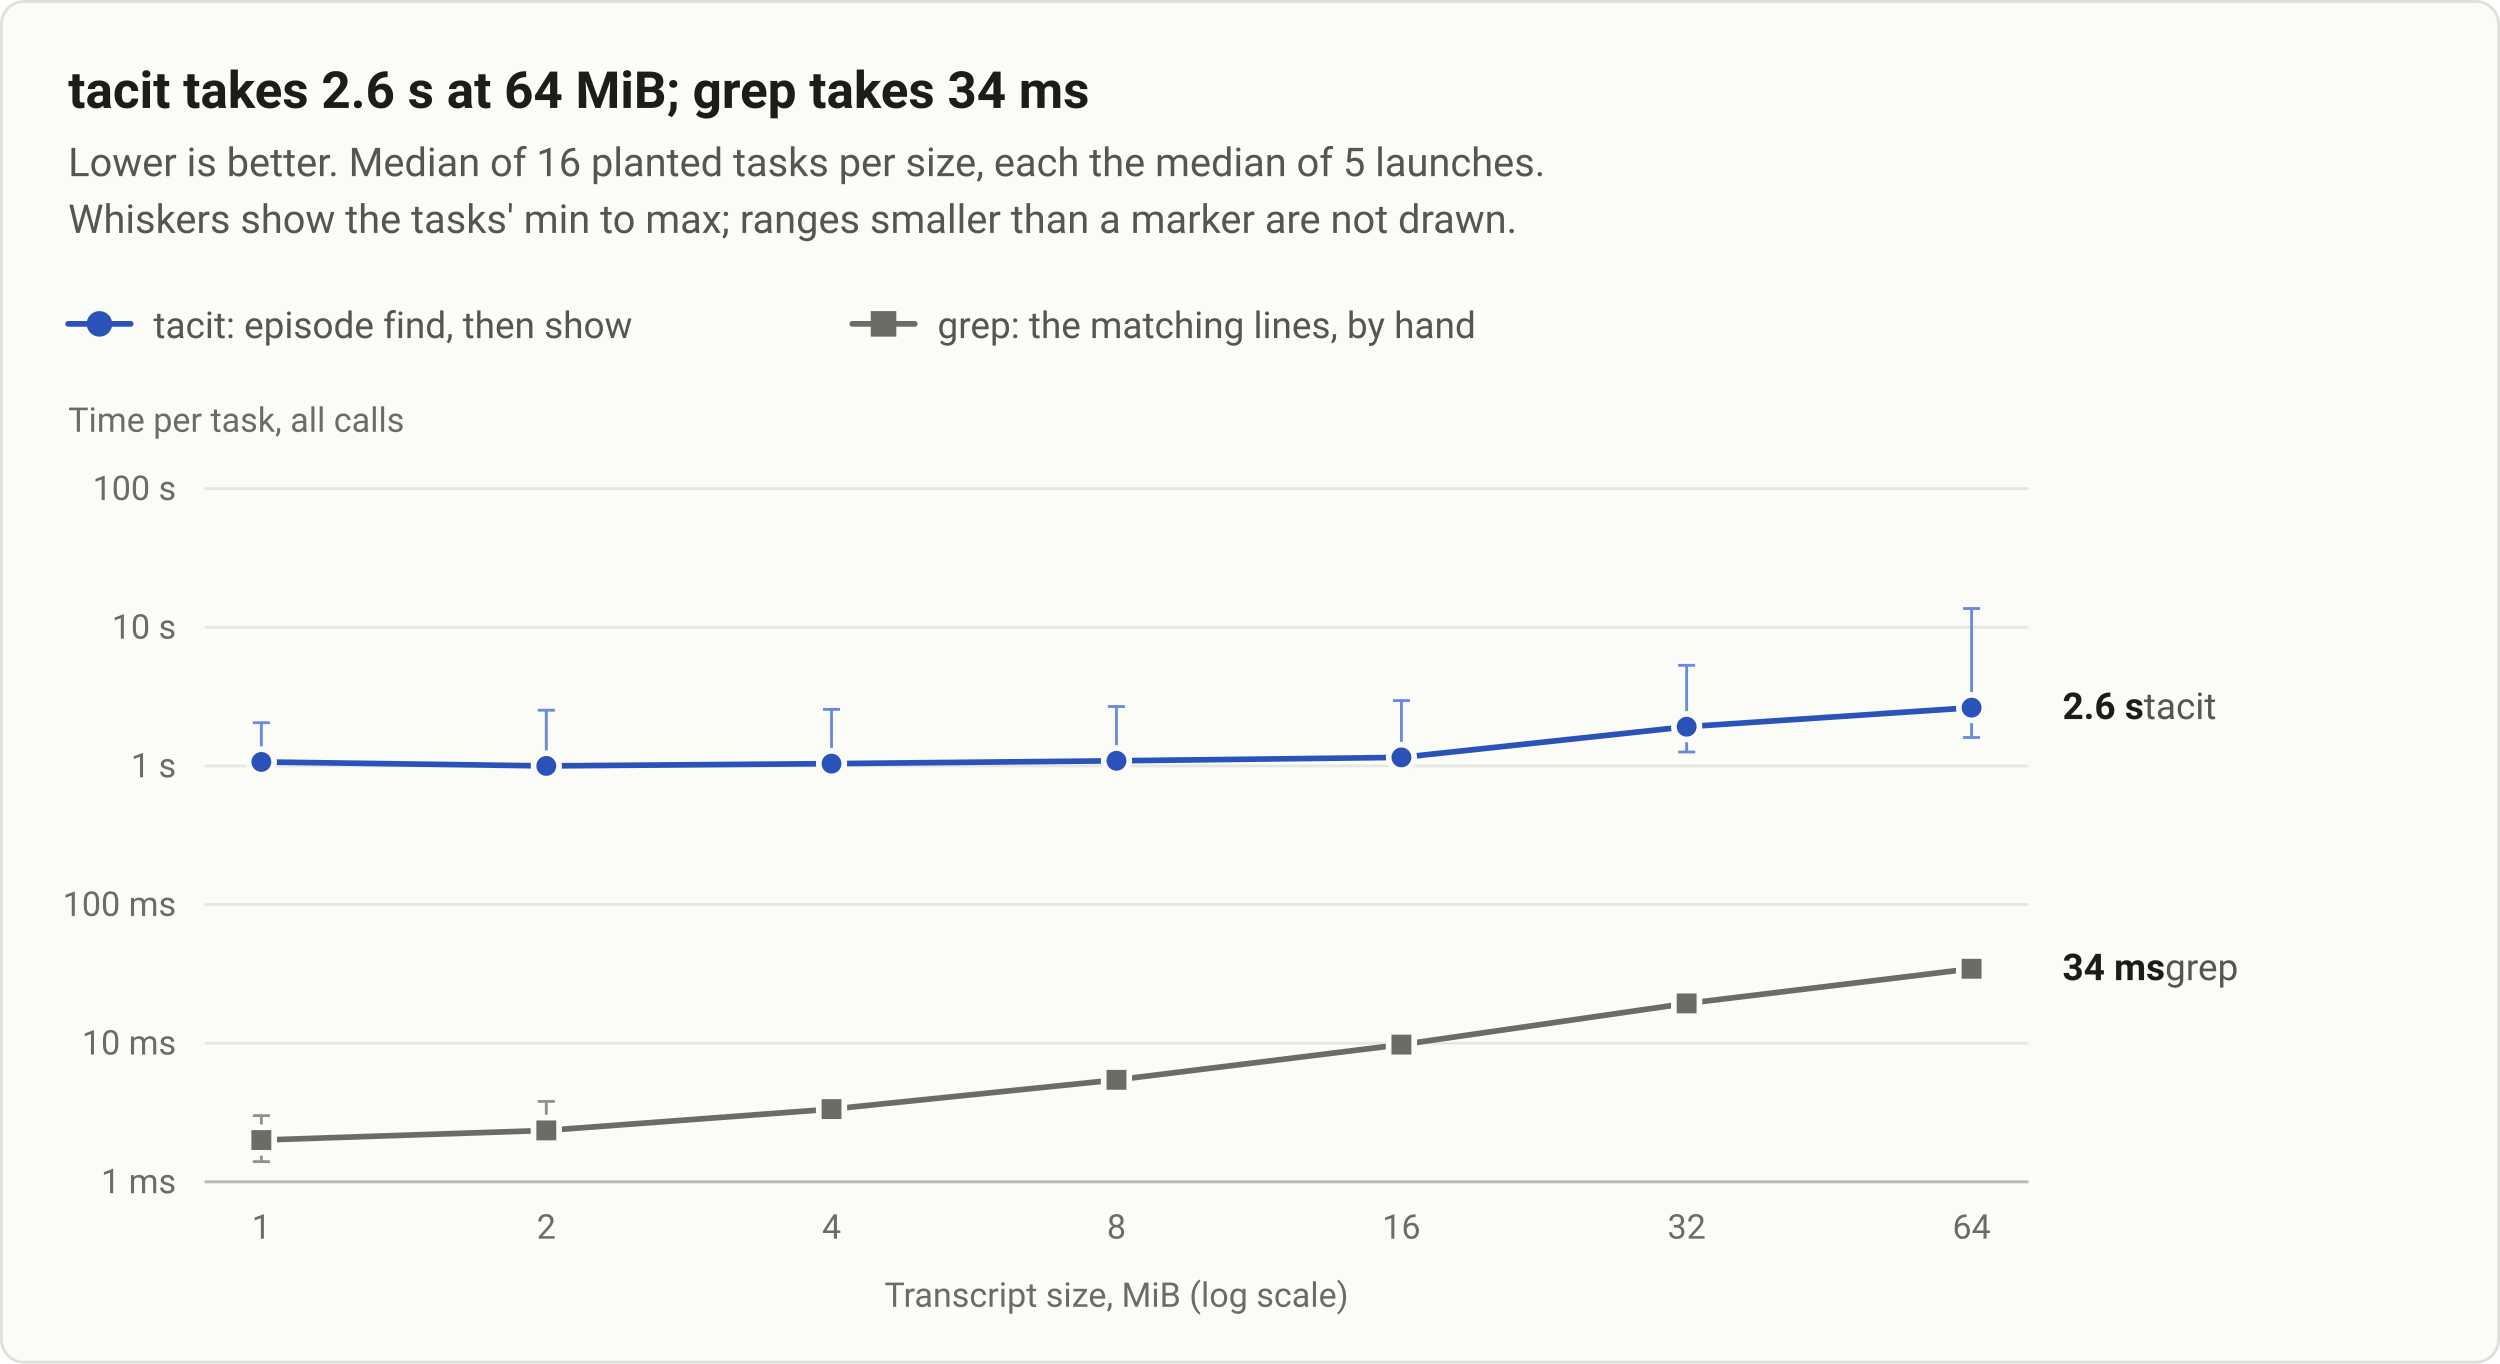
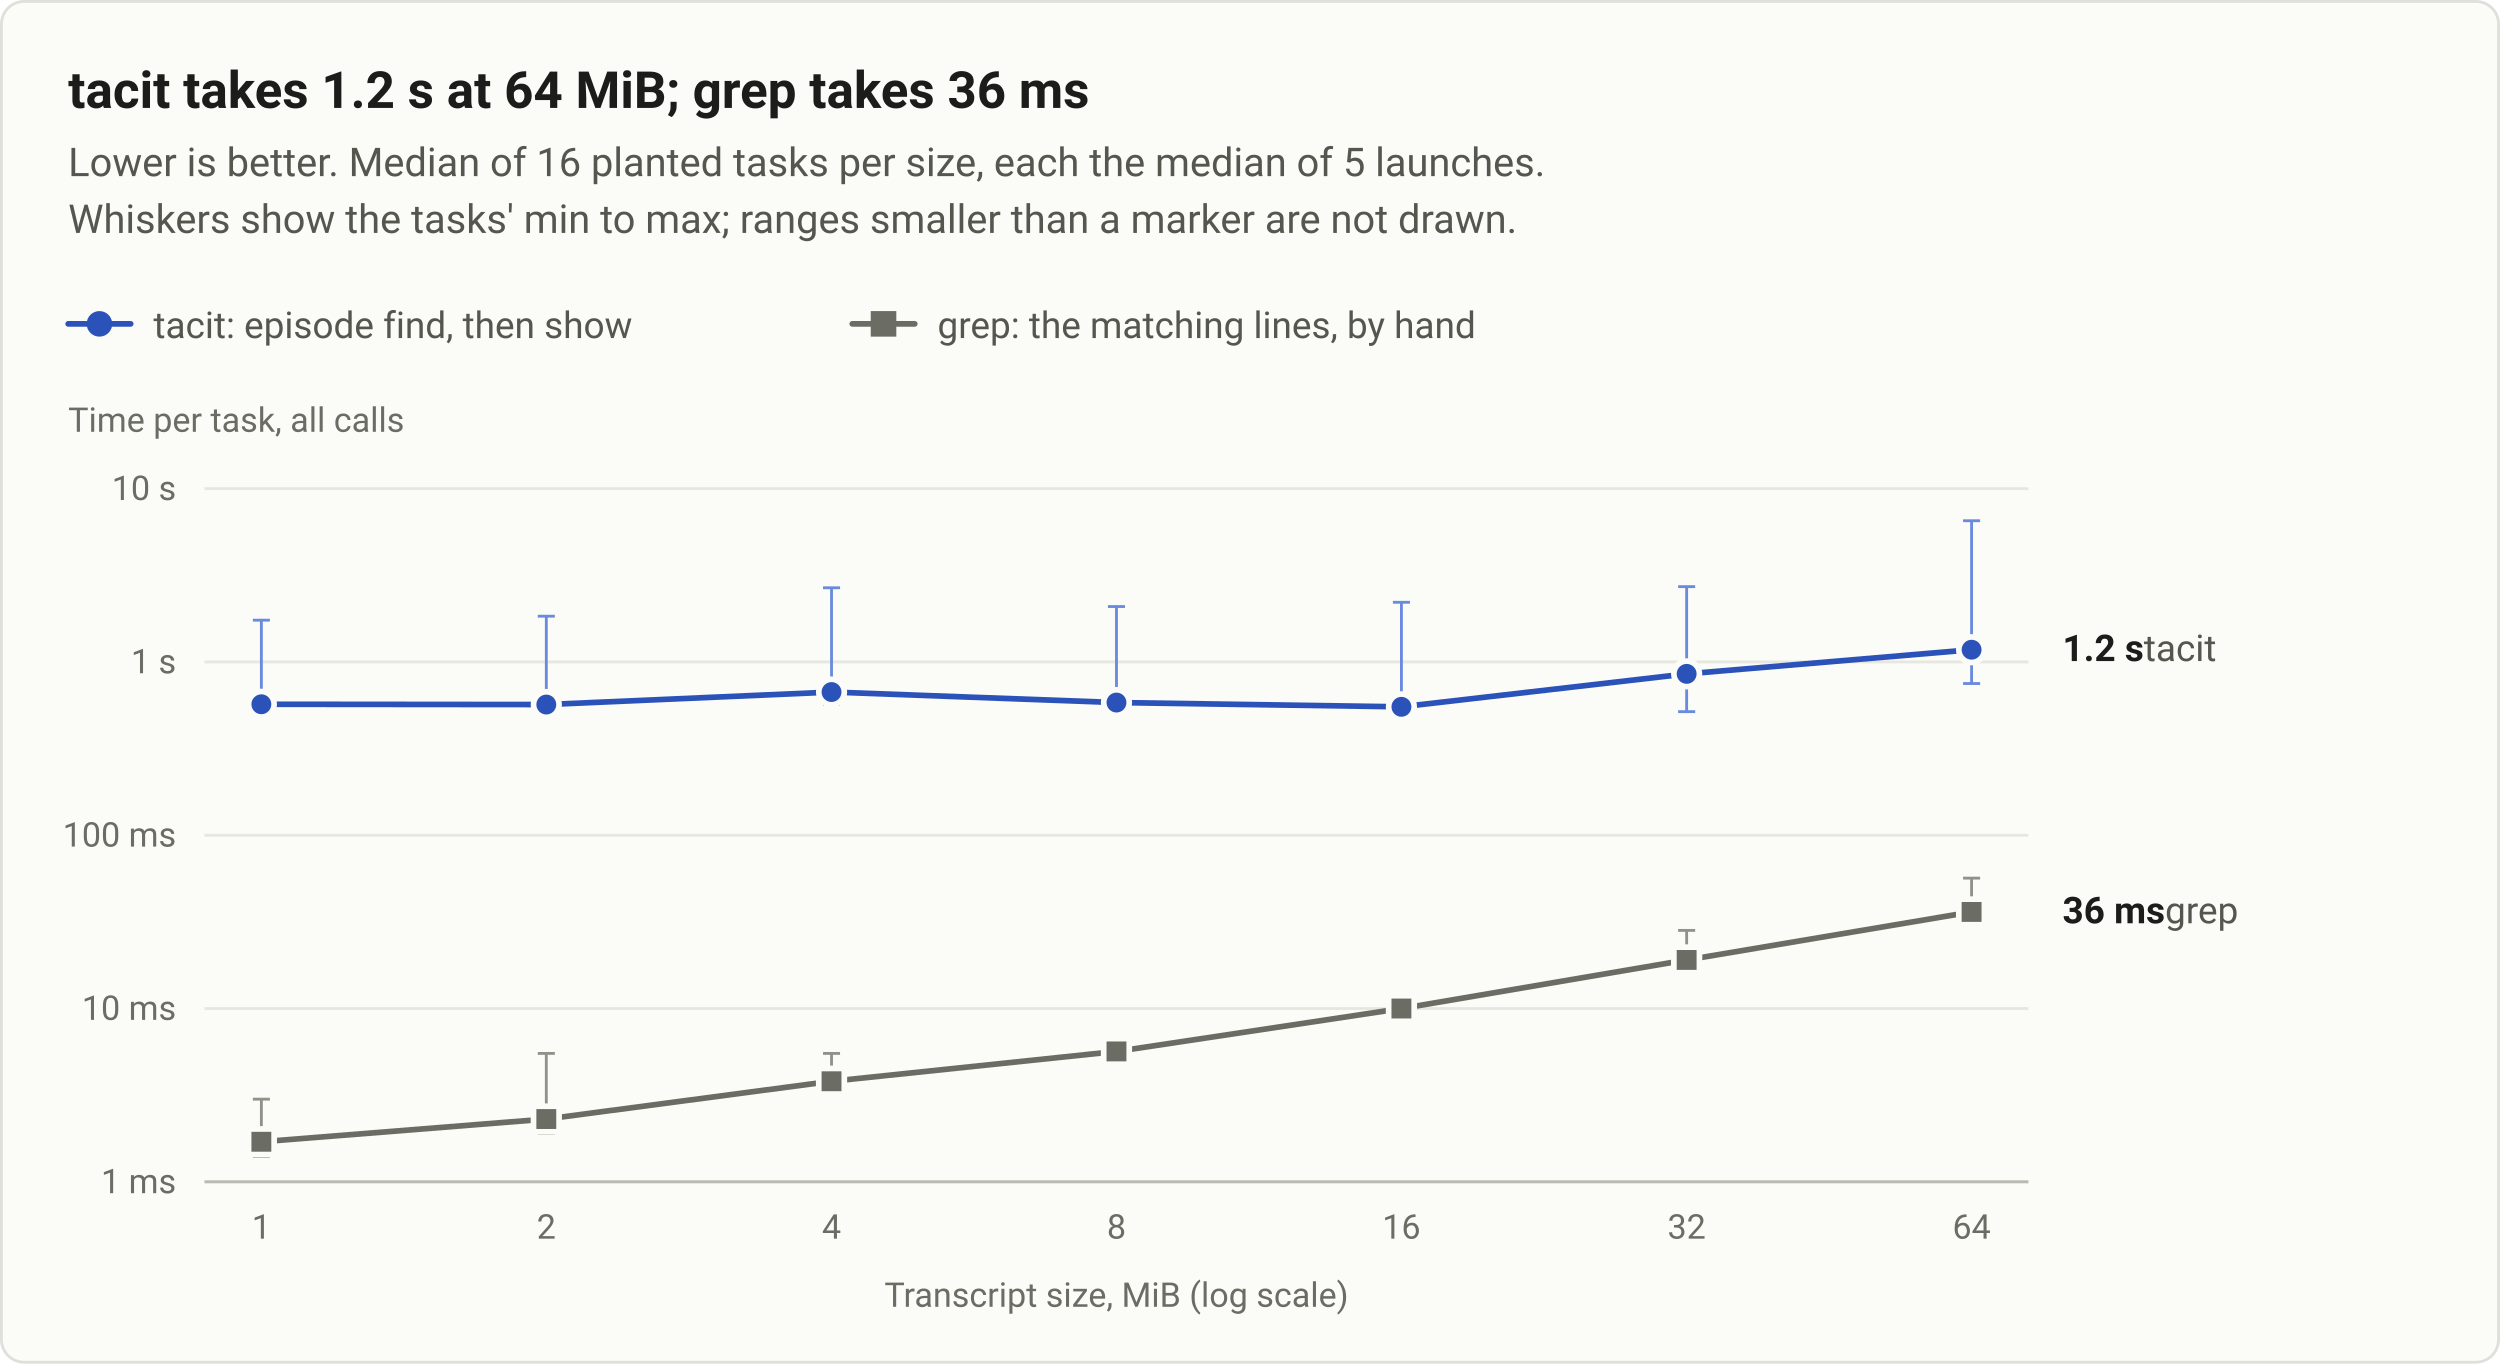
<svg xmlns="http://www.w3.org/2000/svg" width="880" height="480" viewBox="0 0 880 480" role="img" aria-labelledby="t d">
  <style>text{font-family:'Atkinson Hyperlegible Next', 'Atkinson Hyperlegible', system-ui, -apple-system, 'Segoe UI', Roboto, sans-serif;fill:#1c1d1a}.s{fill:#55574f}.m{fill:#6b6d64;font-variant-numeric:tabular-nums}</style>
  <rect x="0.5" y="0.5" width="879" height="479" rx="8" fill="#fbfbf8" stroke="#dfe0d9" />
-   <text x="24" y="38" font-size="18" font-weight="600">tacit takes 2.6 s at 64 MiB; grep takes 34 ms</text>
+   <text x="24" y="38" font-size="18" font-weight="600">tacit takes 1.2 s at 64 MiB; grep takes 36 ms</text>
  <text class="s" x="24" y="62" font-size="14">Lower is better. Median of 16 planted tasks per size, each the median of 5 launches.</text>
  <text class="s" x="24" y="82" font-size="14">Whiskers show the tasks' min to max; ranges smaller than a marker are not drawn.</text>
  <line x1="24" x2="46" y1="114" y2="114" stroke="#2b52b8" stroke-width="2" stroke-linecap="round" />
  <circle cx="35.0" cy="114.0" r="4.5" fill="#2b52b8" />
  <text class="s" x="54" y="119" font-size="13">tacit: episode find, then show</text>
  <line x1="300" x2="322" y1="114" y2="114" stroke="#6b6d64" stroke-width="2" stroke-linecap="round" />
  <rect x="306.5" y="109.5" width="9" height="9" fill="#6b6d64" />
  <text class="s" x="330" y="119" font-size="13">grep: the matching lines, by hand</text>
  <line x1="72" x2="714" y1="416.0" y2="416.0" stroke="#e6e7e0" stroke-width="1" />
  <text class="m" x="62" y="420.0" font-size="12" text-anchor="end">1 ms</text>
-   <line x1="72" x2="714" y1="367.2" y2="367.2" stroke="#e6e7e0" stroke-width="1" />
-   <text class="m" x="62" y="371.2" font-size="12" text-anchor="end">10 ms</text>
-   <line x1="72" x2="714" y1="318.4" y2="318.4" stroke="#e6e7e0" stroke-width="1" />
-   <text class="m" x="62" y="322.4" font-size="12" text-anchor="end">100 ms</text>
-   <line x1="72" x2="714" y1="269.6" y2="269.6" stroke="#e6e7e0" stroke-width="1" />
-   <text class="m" x="62" y="273.6" font-size="12" text-anchor="end">1 s</text>
-   <line x1="72" x2="714" y1="220.8" y2="220.8" stroke="#e6e7e0" stroke-width="1" />
-   <text class="m" x="62" y="224.8" font-size="12" text-anchor="end">10 s</text>
+   <line x1="72" x2="714" y1="355.0" y2="355.0" stroke="#e6e7e0" stroke-width="1" />
+   <text class="m" x="62" y="359.0" font-size="12" text-anchor="end">10 ms</text>
+   <line x1="72" x2="714" y1="294.0" y2="294.0" stroke="#e6e7e0" stroke-width="1" />
+   <text class="m" x="62" y="298.0" font-size="12" text-anchor="end">100 ms</text>
+   <line x1="72" x2="714" y1="233.0" y2="233.0" stroke="#e6e7e0" stroke-width="1" />
+   <text class="m" x="62" y="237.0" font-size="12" text-anchor="end">1 s</text>
  <line x1="72" x2="714" y1="172.0" y2="172.0" stroke="#e6e7e0" stroke-width="1" />
-   <text class="m" x="62" y="176.0" font-size="12" text-anchor="end">100 s</text>
+   <text class="m" x="62" y="176.0" font-size="12" text-anchor="end">10 s</text>
  <line x1="72" x2="714" y1="416" y2="416" stroke="#b9bbb2" stroke-width="1" />
  <text class="m" x="92.0" y="436" font-size="12" text-anchor="middle">1</text>
  <text class="m" x="192.3" y="436" font-size="12" text-anchor="middle">2</text>
  <text class="m" x="292.7" y="436" font-size="12" text-anchor="middle">4</text>
  <text class="m" x="393.0" y="436" font-size="12" text-anchor="middle">8</text>
  <text class="m" x="493.3" y="436" font-size="12" text-anchor="middle">16</text>
  <text class="m" x="593.7" y="436" font-size="12" text-anchor="middle">32</text>
  <text class="m" x="694.0" y="436" font-size="12" text-anchor="middle">64</text>
  <text class="m" x="393.0" y="460" font-size="12" text-anchor="middle">Transcript size, MiB (log scale)</text>
  <text class="m" x="24" y="152" font-size="12">Time per task, all calls</text>
-   <path d="M92.0,408.9 V392.7 M89.0,408.9 h6 M89.0,392.7 h6" stroke="#909289" stroke-width="1" fill="none" />
-   <path d="M192.3,401.3 V387.7 M189.3,401.3 h6 M189.3,387.7 h6" stroke="#909289" stroke-width="1" fill="none" />
-   <polyline points="92.0,401.3 192.3,397.9 292.7,390.4 393.0,380.1 493.3,367.7 593.7,353.2 694.0,341.0" fill="none" stroke="#6b6d64" stroke-width="2" stroke-linejoin="round" stroke-linecap="round" />
-   <rect x="87.5" y="396.8" width="9" height="9" fill="#6b6d64" stroke="#fbfbf8" stroke-width="2" />
-   <rect x="187.8" y="393.4" width="9" height="9" fill="#6b6d64" stroke="#fbfbf8" stroke-width="2" />
-   <rect x="288.2" y="385.9" width="9" height="9" fill="#6b6d64" stroke="#fbfbf8" stroke-width="2" />
-   <rect x="388.5" y="375.6" width="9" height="9" fill="#6b6d64" stroke="#fbfbf8" stroke-width="2" />
-   <rect x="488.8" y="363.2" width="9" height="9" fill="#6b6d64" stroke="#fbfbf8" stroke-width="2" />
-   <rect x="589.2" y="348.7" width="9" height="9" fill="#6b6d64" stroke="#fbfbf8" stroke-width="2" />
-   <rect x="689.5" y="336.5" width="9" height="9" fill="#6b6d64" stroke="#fbfbf8" stroke-width="2" />
-   <path d="M92.0,270.2 V254.4 M89.0,270.2 h6 M89.0,254.4 h6" stroke="#6a8ade" stroke-width="1" fill="none" />
-   <path d="M192.3,270.1 V250.0 M189.3,270.1 h6 M189.3,250.0 h6" stroke="#6a8ade" stroke-width="1" fill="none" />
-   <path d="M292.7,269.8 V249.7 M289.7,269.8 h6 M289.7,249.7 h6" stroke="#6a8ade" stroke-width="1" fill="none" />
-   <path d="M393.0,268.7 V248.7 M390.0,268.7 h6 M390.0,248.7 h6" stroke="#6a8ade" stroke-width="1" fill="none" />
-   <path d="M493.3,267.0 V246.6 M490.3,267.0 h6 M490.3,246.6 h6" stroke="#6a8ade" stroke-width="1" fill="none" />
-   <path d="M593.7,264.7 V234.2 M590.7,264.7 h6 M590.7,234.2 h6" stroke="#6a8ade" stroke-width="1" fill="none" />
-   <path d="M694.0,259.6 V214.2 M691.0,259.6 h6 M691.0,214.2 h6" stroke="#6a8ade" stroke-width="1" fill="none" />
-   <polyline points="92.0,268.2 192.3,269.6 292.7,268.8 393.0,267.8 493.3,266.6 593.7,255.8 694.0,249.1" fill="none" stroke="#2b52b8" stroke-width="2" stroke-linejoin="round" stroke-linecap="round" />
-   <circle cx="92.0" cy="268.2" r="4.5" fill="#2b52b8" stroke="#fbfbf8" stroke-width="2" />
-   <circle cx="192.3" cy="269.6" r="4.5" fill="#2b52b8" stroke="#fbfbf8" stroke-width="2" />
-   <circle cx="292.7" cy="268.8" r="4.5" fill="#2b52b8" stroke="#fbfbf8" stroke-width="2" />
-   <circle cx="393.0" cy="267.8" r="4.5" fill="#2b52b8" stroke="#fbfbf8" stroke-width="2" />
-   <circle cx="493.3" cy="266.6" r="4.5" fill="#2b52b8" stroke="#fbfbf8" stroke-width="2" />
-   <circle cx="593.7" cy="255.8" r="4.5" fill="#2b52b8" stroke="#fbfbf8" stroke-width="2" />
-   <circle cx="694.0" cy="249.1" r="4.5" fill="#2b52b8" stroke="#fbfbf8" stroke-width="2" />
-   <text x="726" y="253.1" font-size="13" font-weight="600">2.6 s<tspan class="s" font-weight="400"> tacit</tspan>
+   <path d="M92.0,407.1 V386.9 M89.0,407.1 h6 M89.0,386.9 h6" stroke="#909289" stroke-width="1" fill="none" />
+   <path d="M192.3,399.0 V370.8 M189.3,399.0 h6 M189.3,370.8 h6" stroke="#909289" stroke-width="1" fill="none" />
+   <path d="M292.7,383.6 V370.8 M289.7,383.6 h6 M289.7,370.8 h6" stroke="#909289" stroke-width="1" fill="none" />
+   <path d="M593.7,340.3 V327.5 M590.7,340.3 h6 M590.7,327.5 h6" stroke="#909289" stroke-width="1" fill="none" />
+   <path d="M694.0,324.2 V309.1 M691.0,324.2 h6 M691.0,309.1 h6" stroke="#909289" stroke-width="1" fill="none" />
+   <polyline points="92.0,401.9 192.3,393.9 292.7,380.6 393.0,370.1 493.3,355.0 593.7,337.9 694.0,321.0" fill="none" stroke="#6b6d64" stroke-width="2" stroke-linejoin="round" stroke-linecap="round" />
+   <rect x="87.5" y="397.4" width="9" height="9" fill="#6b6d64" stroke="#fbfbf8" stroke-width="2" />
+   <rect x="187.8" y="389.4" width="9" height="9" fill="#6b6d64" stroke="#fbfbf8" stroke-width="2" />
+   <rect x="288.2" y="376.1" width="9" height="9" fill="#6b6d64" stroke="#fbfbf8" stroke-width="2" />
+   <rect x="388.5" y="365.6" width="9" height="9" fill="#6b6d64" stroke="#fbfbf8" stroke-width="2" />
+   <rect x="488.8" y="350.5" width="9" height="9" fill="#6b6d64" stroke="#fbfbf8" stroke-width="2" />
+   <rect x="589.2" y="333.4" width="9" height="9" fill="#6b6d64" stroke="#fbfbf8" stroke-width="2" />
+   <rect x="689.5" y="316.5" width="9" height="9" fill="#6b6d64" stroke="#fbfbf8" stroke-width="2" />
+   <path d="M92.0,250.7 V218.3 M89.0,250.7 h6 M89.0,218.3 h6" stroke="#6a8ade" stroke-width="1" fill="none" />
+   <path d="M192.3,250.0 V216.9 M189.3,250.0 h6 M189.3,216.9 h6" stroke="#6a8ade" stroke-width="1" fill="none" />
+   <path d="M292.7,247.9 V206.9 M289.7,247.9 h6 M289.7,206.9 h6" stroke="#6a8ade" stroke-width="1" fill="none" />
+   <path d="M393.0,250.3 V213.5 M390.0,250.3 h6 M390.0,213.5 h6" stroke="#6a8ade" stroke-width="1" fill="none" />
+   <path d="M493.3,250.6 V212.0 M490.3,250.6 h6 M490.3,212.0 h6" stroke="#6a8ade" stroke-width="1" fill="none" />
+   <path d="M593.7,250.5 V206.5 M590.7,250.5 h6 M590.7,206.5 h6" stroke="#6a8ade" stroke-width="1" fill="none" />
+   <path d="M694.0,240.6 V183.3 M691.0,240.6 h6 M691.0,183.3 h6" stroke="#6a8ade" stroke-width="1" fill="none" />
+   <polyline points="92.0,247.9 192.3,248.0 292.7,243.6 393.0,247.3 493.3,248.8 593.7,237.2 694.0,228.7" fill="none" stroke="#2b52b8" stroke-width="2" stroke-linejoin="round" stroke-linecap="round" />
+   <circle cx="92.0" cy="247.9" r="4.5" fill="#2b52b8" stroke="#fbfbf8" stroke-width="2" />
+   <circle cx="192.3" cy="248.0" r="4.5" fill="#2b52b8" stroke="#fbfbf8" stroke-width="2" />
+   <circle cx="292.7" cy="243.6" r="4.5" fill="#2b52b8" stroke="#fbfbf8" stroke-width="2" />
+   <circle cx="393.0" cy="247.3" r="4.5" fill="#2b52b8" stroke="#fbfbf8" stroke-width="2" />
+   <circle cx="493.3" cy="248.8" r="4.5" fill="#2b52b8" stroke="#fbfbf8" stroke-width="2" />
+   <circle cx="593.7" cy="237.2" r="4.5" fill="#2b52b8" stroke="#fbfbf8" stroke-width="2" />
+   <circle cx="694.0" cy="228.7" r="4.5" fill="#2b52b8" stroke="#fbfbf8" stroke-width="2" />
+   <text x="726" y="232.7" font-size="13" font-weight="600">1.2 s<tspan class="s" font-weight="400"> tacit</tspan>
  </text>
-   <text x="726" y="345.0" font-size="13" font-weight="600">34 ms<tspan class="s" font-weight="400"> grep</tspan>
+   <text x="726" y="325.0" font-size="13" font-weight="600">36 ms<tspan class="s" font-weight="400"> grep</tspan>
  </text>
</svg>
